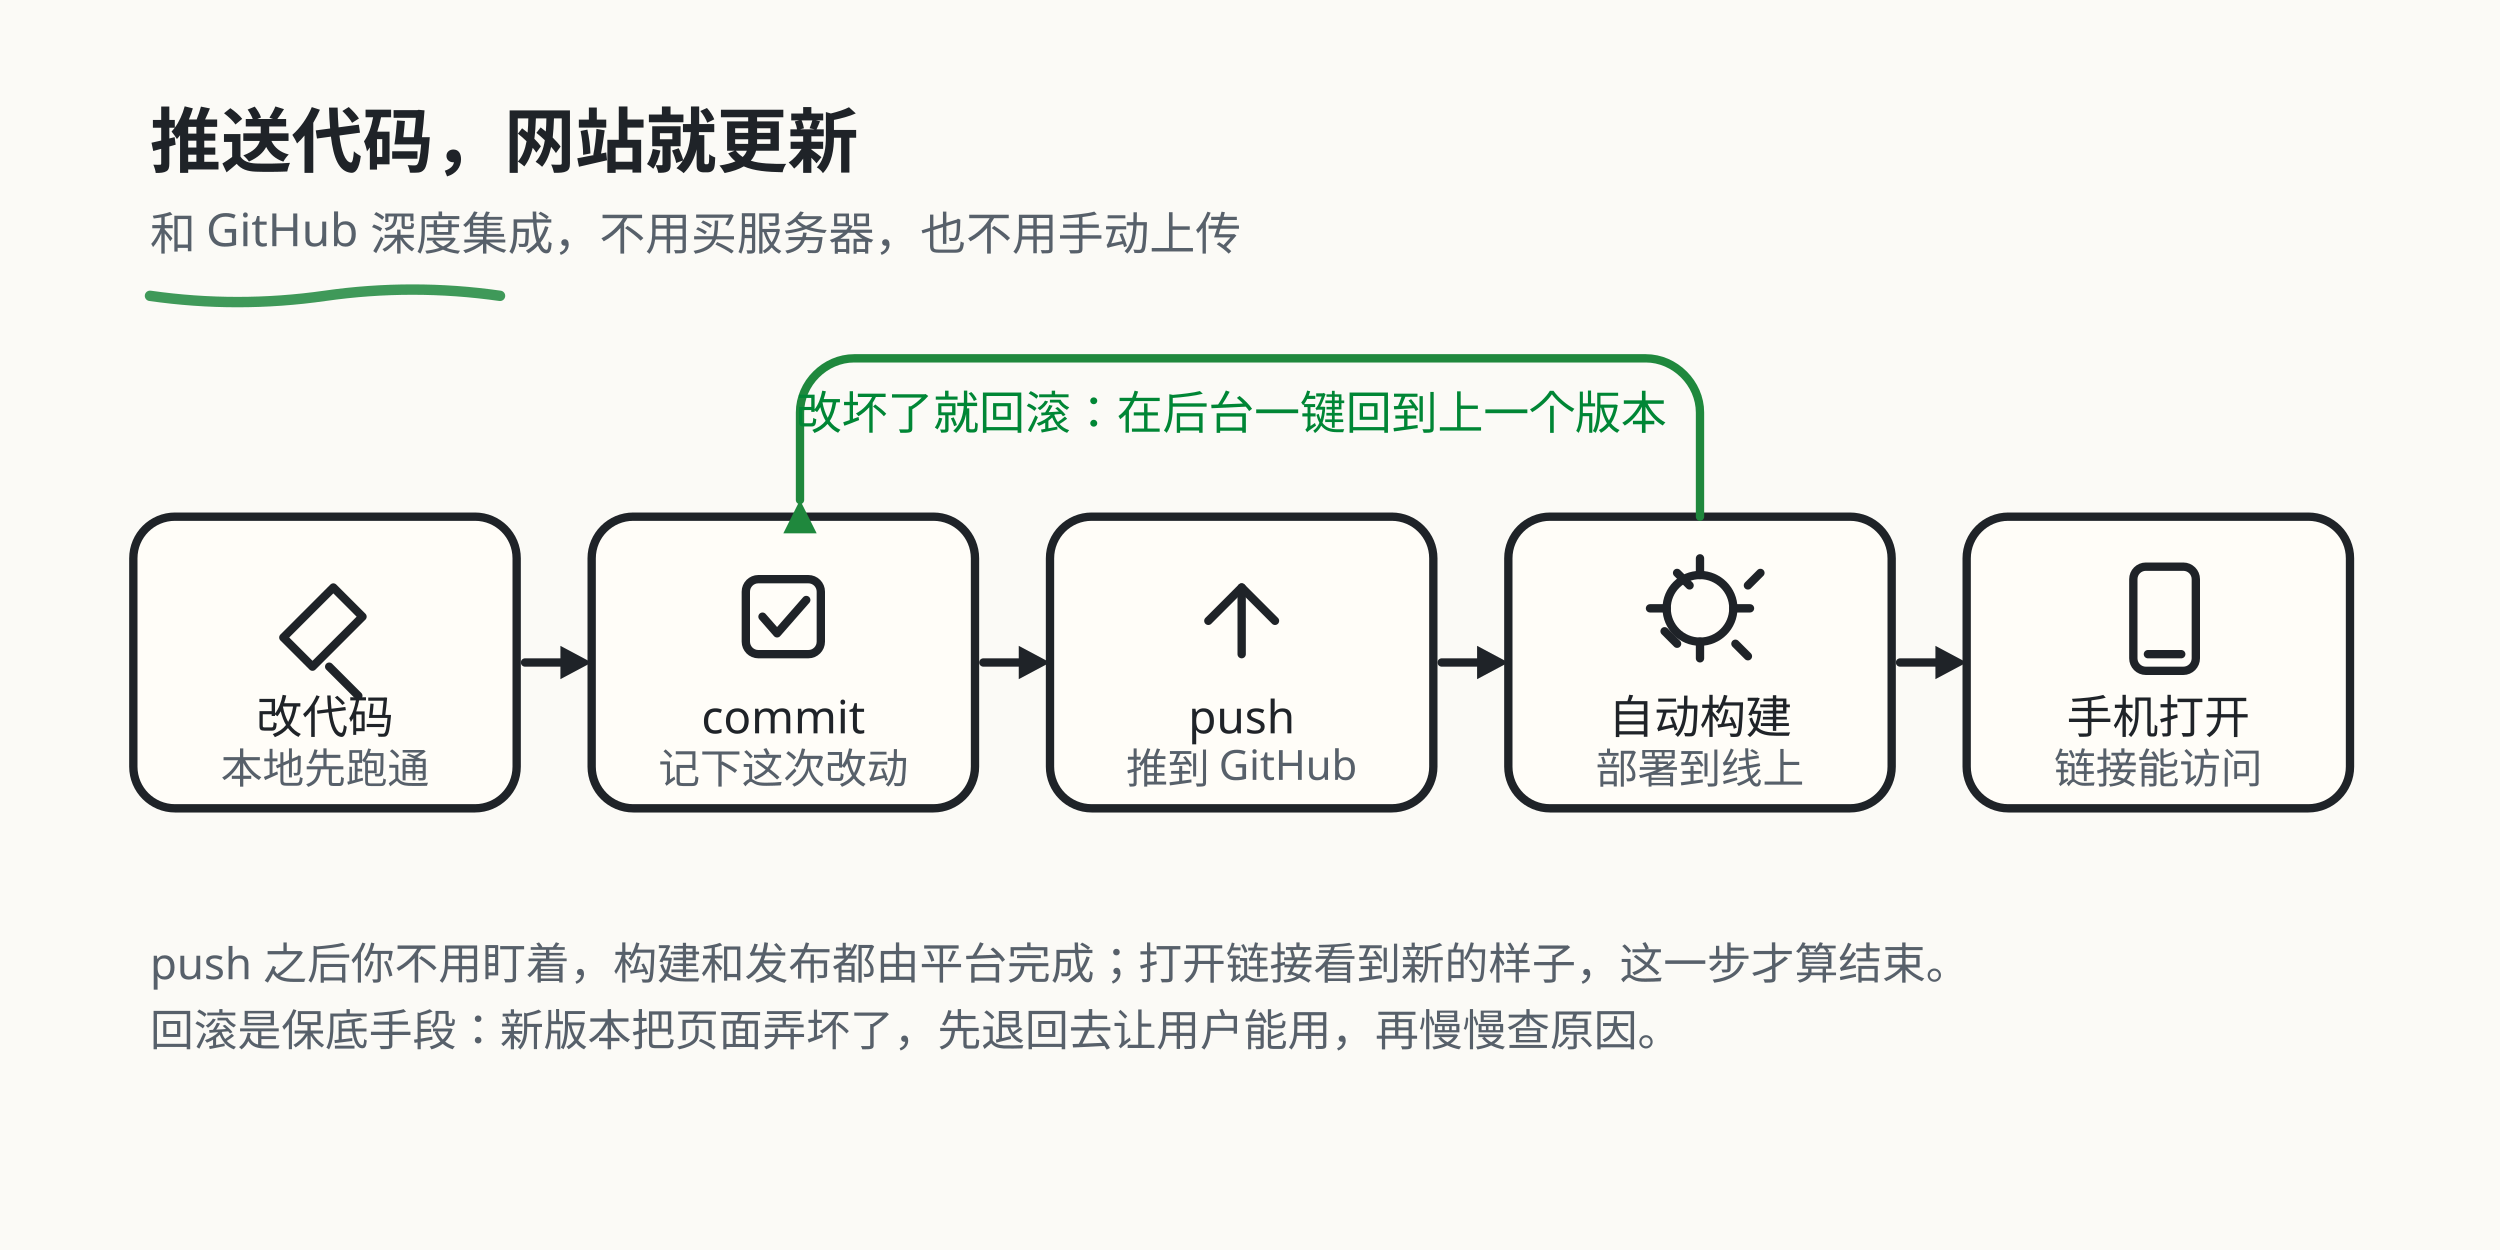
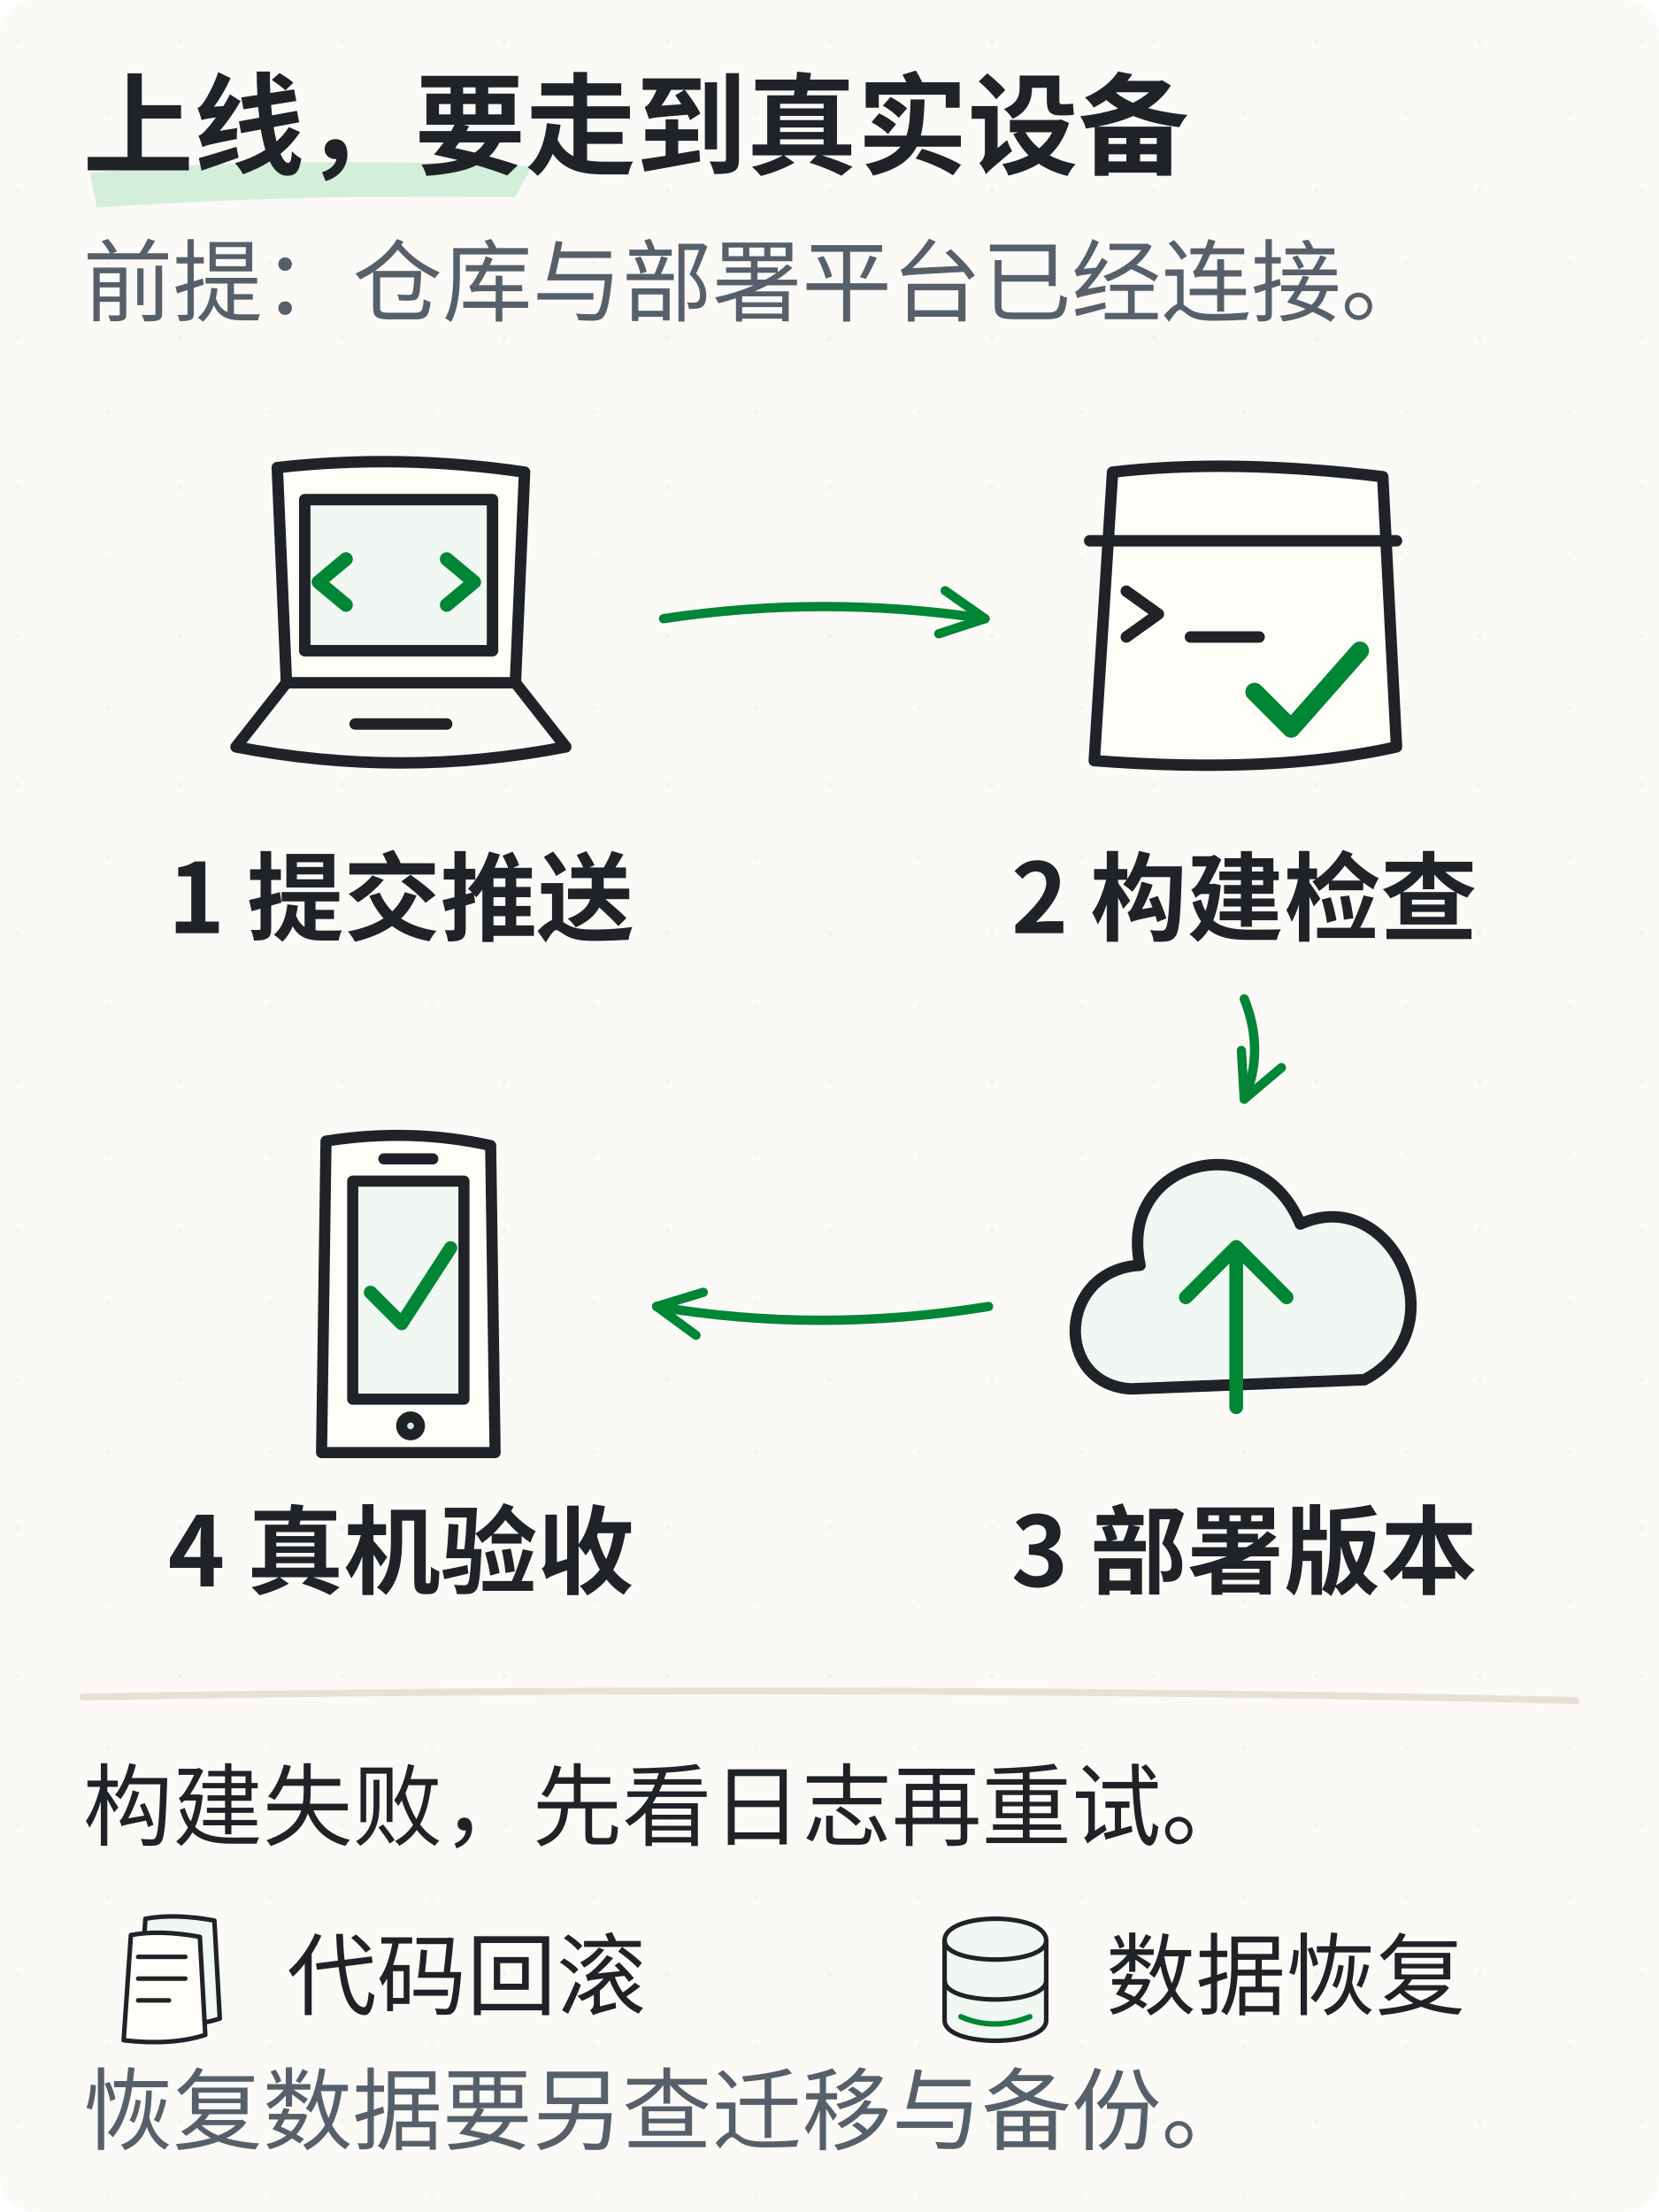
- <svg xmlns="http://www.w3.org/2000/svg" width="1200" height="600" viewBox="0 0 1200 600" role="img" aria-labelledby="t">
-   <rect width="1200" height="600" fill="#fbfaf6" />
+ <svg xmlns="http://www.w3.org/2000/svg" width="480" height="640" viewBox="0 0 480 640" role="img" aria-labelledby="title desc">
  <defs>
-     <filter id="card-shadow" x="-8%" y="-8%" width="116%" height="124%">
-       <feDropShadow dx="0" dy="4" stdDeviation="5" flood-color="#1f2328" flood-opacity="0.10" />
-     </filter>
+     <marker id="arrow" viewBox="0 0 12 12" refX="10" refY="6" markerWidth="7" markerHeight="7" orient="auto-start-reverse">
+       <path d="M2 2L10 6L2 10" fill="none" stroke="#1f2328" stroke-width="1.7" stroke-linecap="round" stroke-linejoin="round" />
+     </marker>
+     <marker id="green-arrow" viewBox="0 0 12 12" refX="10" refY="6" markerWidth="7" markerHeight="7" orient="auto-start-reverse">
+       <path d="M2 2L10 6L2 10" fill="none" stroke="#008635" stroke-width="1.7" stroke-linecap="round" stroke-linejoin="round" />
+     </marker>
+     <pattern id="grain" width="47" height="43" patternUnits="userSpaceOnUse">
+       <circle cx="5" cy="12" r=".65" fill="#1f2328" opacity=".045" />
+       <circle cx="31" cy="33" r=".5" fill="#1f2328" opacity=".04" />
+     </pattern>
+     <symbol id="icon-search" viewBox="0 0 80 80">
+       <path d="M49 47L69 69" fill="none" stroke="#1f2328" stroke-width="5" stroke-linecap="round" stroke-linejoin="round" />
+       <circle cx="31" cy="29" r="22" fill="#f1f7f2" stroke="#1f2328" stroke-width="2.5" />
+       <path d="M19 19Q28 11 38 17" fill="none" stroke="#57606a" stroke-width="2" stroke-linecap="round" stroke-linejoin="round" />
+       <path d="M19 34L26 27L32 32L43 22" fill="none" stroke="#008635" stroke-width="3" stroke-linecap="round" stroke-linejoin="round" />
+     </symbol>
+     <symbol id="icon-filter" viewBox="0 0 80 80">
+       <path d="M8 12Q39 8 72 13L47 43L45 66L32 71L32 43Z" fill="#f1f7f2" stroke="#1f2328" stroke-width="2.5" stroke-linecap="round" stroke-linejoin="round" />
+       <path d="M14 17Q40 24 65 17" fill="none" stroke="#1f2328" stroke-width="2.5" stroke-linecap="round" stroke-linejoin="round" />
+       <circle cx="25" cy="18" r="3" fill="#d3efd9" stroke="#1f2328" stroke-width="2.5" />
+       <circle cx="40" cy="18" r="3" fill="#d3efd9" stroke="#1f2328" stroke-width="2.5" />
+       <circle cx="55" cy="18" r="3" fill="#d3efd9" stroke="#1f2328" stroke-width="2.5" />
+     </symbol>
+     <symbol id="icon-task" viewBox="0 0 80 80">
+       <path d="M21 9 Q38.46 6 62 10 L65 69 Q45.6 75 17 72 Z" fill="#fffdf8" stroke="#1f2328" stroke-width="2.5" stroke-linecap="round" stroke-linejoin="round" />
+       <path d="M27 8V3H52V9" fill="#d3efd9" stroke="#1f2328" stroke-width="2.5" stroke-linecap="round" stroke-linejoin="round" />
+       <path d="M23 23l4 4 7-9" fill="none" stroke="#008635" stroke-width="3" stroke-linecap="round" stroke-linejoin="round" />
+       <path d="M41 23h15" fill="none" stroke="#1f2328" stroke-width="2.5" stroke-linecap="round" stroke-linejoin="round" />
+       <path d="M23 40l4 4 7-9" fill="none" stroke="#008635" stroke-width="3" stroke-linecap="round" stroke-linejoin="round" />
+       <path d="M41 40h15" fill="none" stroke="#1f2328" stroke-width="2.5" stroke-linecap="round" stroke-linejoin="round" />
+       <path d="M23 57l4 4 7-9" fill="none" stroke="#008635" stroke-width="3" stroke-linecap="round" stroke-linejoin="round" />
+       <path d="M41 57h15" fill="none" stroke="#1f2328" stroke-width="2.5" stroke-linecap="round" stroke-linejoin="round" />
+     </symbol>
+     <symbol id="icon-talk" viewBox="0 0 80 80">
+       <path d="M8 15Q38 5 68 16L66 49L39 50L24 67L25 49L8 46Z" fill="#f1f7f2" stroke="#1f2328" stroke-width="2.5" stroke-linecap="round" stroke-linejoin="round" />
+       <path d="M21 27H54M21 37H44" fill="none" stroke="#1f2328" stroke-width="2.5" stroke-linecap="round" stroke-linejoin="round" />
+       <path d="M53 53L65 63L64 52" fill="none" stroke="#57606a" stroke-width="2" stroke-linecap="round" stroke-linejoin="round" />
+     </symbol>
+     <symbol id="icon-diamond" viewBox="0 0 80 80">
+       <path d="M6 38L23 12L40 38L23 64Z" fill="#f1f7f2" stroke="#1f2328" stroke-width="2.5" stroke-linecap="round" stroke-linejoin="round" />
+       <path d="M40 38L57 12L74 38L57 64Z" fill="#d3efd9" stroke="#1f2328" stroke-width="2.5" stroke-linecap="round" stroke-linejoin="round" />
+       <path d="M23 13V63M57 13V63" fill="none" stroke="#57606a" stroke-width="1.5" stroke-linecap="round" stroke-linejoin="round" stroke-dasharray="3 5" />
+     </symbol>
+     <symbol id="icon-browser" viewBox="0 0 80 80">
+       <path d="M11 10 Q37.2 7 71 11 L74 66 Q47 72 7 69 Z" fill="#fffdf8" stroke="#1f2328" stroke-width="2.5" stroke-linecap="round" stroke-linejoin="round" />
+       <path d="M6 24H74" fill="none" stroke="#1f2328" stroke-width="2.5" stroke-linecap="round" stroke-linejoin="round" />
+       <circle cx="14" cy="17" r="2" fill="#d3efd9" stroke="#1f2328" stroke-width="2.5" />
+       <circle cx="22" cy="17" r="2" fill="#d3efd9" stroke="#1f2328" stroke-width="2.5" />
+       <path d="M14 34H34V60H14Z" fill="#f1f7f2" stroke="#1f2328" stroke-width="2.5" stroke-linecap="round" stroke-linejoin="round" />
+       <path d="M43 36H64M43 45H60M43 57H66" fill="none" stroke="#008635" stroke-width="4" stroke-linecap="round" stroke-linejoin="round" />
+     </symbol>
+     <symbol id="icon-plug" viewBox="0 0 80 80">
+       <path d="M24 4V21M49 4V21" fill="none" stroke="#1f2328" stroke-width="4" stroke-linecap="round" stroke-linejoin="round" />
+       <path d="M15 23Q38 19 59 23L56 43L45 51V60H30V50L19 43Z" fill="#d3efd9" stroke="#1f2328" stroke-width="2.5" stroke-linecap="round" stroke-linejoin="round" />
+       <path d="M38 60V69Q38 76 53 75" fill="none" stroke="#1f2328" stroke-width="2.5" stroke-linecap="round" stroke-linejoin="round" />
+       <path d="M31 29L27 38H41L37 45" fill="none" stroke="#1f2328" stroke-width="2" stroke-linecap="round" stroke-linejoin="round" />
+     </symbol>
+     <symbol id="icon-deliver" viewBox="0 0 80 80">
+       <path d="M11 17L38 6L68 18L40 31Z" fill="#d3efd9" stroke="#1f2328" stroke-width="2.5" stroke-linecap="round" stroke-linejoin="round" />
+       <path d="M11 17V58L40 73L68 58V18M40 31V73M25 12L54 24V42" fill="none" stroke="#1f2328" stroke-width="2.5" stroke-linecap="round" stroke-linejoin="round" />
+       <path d="M50 51L56 57L67 43" fill="none" stroke="#008635" stroke-width="3" stroke-linecap="round" stroke-linejoin="round" />
+     </symbol>
+     <symbol id="icon-error" viewBox="0 0 80 80">
+       <path d="M11 8 Q36.74 5 70 9 L73 65 Q46.4 71 7 68 Z" fill="#fffdf8" stroke="#1f2328" stroke-width="2.5" stroke-linecap="round" stroke-linejoin="round" />
+       <path d="M6 22H73" fill="none" stroke="#1f2328" stroke-width="2.5" stroke-linecap="round" stroke-linejoin="round" />
+       <circle cx="14" cy="15" r="2" fill="#d3efd9" stroke="#1f2328" stroke-width="2.5" />
+       <path d="M40 31L59 58H21Z" fill="#f1f7f2" stroke="#1f2328" stroke-width="2.5" stroke-linecap="round" stroke-linejoin="round" />
+       <path d="M40 39V47M40 53V54" fill="none" stroke="#e2601f" stroke-width="4" stroke-linecap="round" stroke-linejoin="round" />
+     </symbol>
+     <symbol id="icon-evidence" viewBox="0 0 80 80">
+       <path d="M15 7 Q30.16 4 51 8 L54 65 Q36.6 71 11 68 Z" fill="#fffdf8" stroke="#1f2328" stroke-width="2.5" stroke-linecap="round" stroke-linejoin="round" />
+       <path d="M18 19H43M18 29H43M18 39H30" fill="none" stroke="#57606a" stroke-width="2" stroke-linecap="round" stroke-linejoin="round" />
+       <circle cx="51" cy="49" r="17" fill="#d3efd9" stroke="#1f2328" stroke-width="2.5" />
+       <path d="M63 62L74 74" fill="none" stroke="#1f2328" stroke-width="4" stroke-linecap="round" stroke-linejoin="round" />
+       <path d="M44 49L49 54L58 44" fill="none" stroke="#008635" stroke-width="3" stroke-linecap="round" stroke-linejoin="round" />
+     </symbol>
+     <symbol id="icon-patch" viewBox="0 0 80 80">
+       <path d="M13 8 Q37.36 5 69 9 L72 67 Q46.6 73 9 70 Z" fill="#fffdf8" stroke="#1f2328" stroke-width="2.5" stroke-linecap="round" stroke-linejoin="round" />
+       <path d="M8 23H72" fill="none" stroke="#1f2328" stroke-width="2.5" stroke-linecap="round" stroke-linejoin="round" />
+       <path d="M17 35H51" fill="none" stroke="#57606a" stroke-width="3" stroke-linecap="round" stroke-linejoin="round" />
+       <path d="M14 45 Q33.6 40 63 43 L58 51 Q38.5 50 16 54 Z" fill="#d3efd9" stroke="none" stroke-width="2.5" stroke-linecap="round" stroke-linejoin="round" />
+       <path d="M20 44V54M15 49H25M33 49H61" fill="none" stroke="#008635" stroke-width="3" stroke-linecap="round" stroke-linejoin="round" />
+       <path d="M18 62H53" fill="none" stroke="#57606a" stroke-width="2" stroke-linecap="round" stroke-linejoin="round" />
+     </symbol>
+     <symbol id="icon-passed" viewBox="0 0 80 80">
+       <path d="M12 9 Q37.28 6 70 10 L73 66 Q46.8 72 8 69 Z" fill="#fffdf8" stroke="#1f2328" stroke-width="2.5" stroke-linecap="round" stroke-linejoin="round" />
+       <path d="M7 24H73" fill="none" stroke="#1f2328" stroke-width="2.5" stroke-linecap="round" stroke-linejoin="round" />
+       <path d="M23 47L34 58L59 34" fill="none" stroke="#008635" stroke-width="5" stroke-linecap="round" stroke-linejoin="round" />
+     </symbol>
+     <symbol id="icon-laptop" viewBox="0 0 80 80">
+       <path d="M13 7Q40 4 67 8L65 54H15Z" fill="#fffdf8" stroke="#1f2328" stroke-width="2.5" stroke-linecap="round" stroke-linejoin="round" />
+       <path d="M19 14H60V47H19Z" fill="#f1f7f2" stroke="#1f2328" stroke-width="2.5" stroke-linecap="round" stroke-linejoin="round" />
+       <path d="M15 54L4 68Q40 75 76 68L65 54M30 63H50" fill="none" stroke="#1f2328" stroke-width="2.5" stroke-linecap="round" stroke-linejoin="round" />
+       <path d="M28 27L22 32L28 37M50 27L56 32L50 37" fill="none" stroke="#008635" stroke-width="3" stroke-linecap="round" stroke-linejoin="round" />
+     </symbol>
+     <symbol id="icon-build" viewBox="0 0 80 80">
+       <path d="M12 8 Q37.74 5 71 9 L74 68 Q47.4 74 8 71 Z" fill="#fffdf8" stroke="#1f2328" stroke-width="2.5" stroke-linecap="round" stroke-linejoin="round" />
+       <path d="M7 23H74" fill="none" stroke="#1f2328" stroke-width="2.5" stroke-linecap="round" stroke-linejoin="round" />
+       <path d="M15 34L22 39L15 44M29 44H44" fill="none" stroke="#1f2328" stroke-width="2.5" stroke-linecap="round" stroke-linejoin="round" />
+       <path d="M43 56L51 64L66 47" fill="none" stroke="#008635" stroke-width="4" stroke-linecap="round" stroke-linejoin="round" />
+     </symbol>
+     <symbol id="icon-cloud" viewBox="0 0 80 80">
+       <path d="M16 58C-1 57 0 32 18 31C13 8 44 0 53 22C73 13 88 45 67 56Z" fill="#f1f7f2" stroke="#1f2328" stroke-width="2.5" stroke-linecap="round" stroke-linejoin="round" />
+       <path d="M28 38L39 27L50 38M39 29V62" fill="none" stroke="#008635" stroke-width="3" stroke-linecap="round" stroke-linejoin="round" />
+     </symbol>
+     <symbol id="icon-phone" viewBox="0 0 80 80">
+       <path d="M22 4Q41 1 59 5L60 74L21 74Z" fill="#fffdf8" stroke="#1f2328" stroke-width="2.5" stroke-linecap="round" stroke-linejoin="round" />
+       <path d="M28 13H53V62H28Z" fill="#f1f7f2" stroke="#1f2328" stroke-width="2.5" stroke-linecap="round" stroke-linejoin="round" />
+       <path d="M35 8H46" fill="none" stroke="#1f2328" stroke-width="2.5" stroke-linecap="round" stroke-linejoin="round" />
+       <circle cx="41" cy="68" r="2" fill="#d3efd9" stroke="#1f2328" stroke-width="2.5" />
+       <path d="M32 38L39 45L50 28" fill="none" stroke="#008635" stroke-width="3" stroke-linecap="round" stroke-linejoin="round" />
+     </symbol>
+     <symbol id="icon-database" viewBox="0 0 80 80">
+       <path d="M12 18C12 2 68 2 68 18V62C68 77 12 77 12 62Z" fill="#f1f7f2" stroke="#1f2328" stroke-width="2.5" stroke-linecap="round" stroke-linejoin="round" />
+       <path d="M12 18C12 32 68 32 68 18M12 40C12 54 68 54 68 40" fill="none" stroke="#1f2328" stroke-width="2.5" stroke-linecap="round" stroke-linejoin="round" />
+       <path d="M21 60Q39 68 59 60" fill="none" stroke="#008635" stroke-width="3" stroke-linecap="round" stroke-linejoin="round" />
+     </symbol>
+     <symbol id="icon-sheets" viewBox="0 0 80 80">
+       <path d="M23 6 Q39.08 3 61 7 L64 61 Q45.8 67 19 64 Z" fill="#f1f7f2" stroke="#1f2328" stroke-width="2.5" stroke-linecap="round" stroke-linejoin="round" />
+       <path d="M15 15 Q31.08 12 53 16 L56 70 Q37.8 76 11 73 Z" fill="#fffdf8" stroke="#1f2328" stroke-width="2.5" stroke-linecap="round" stroke-linejoin="round" />
+       <path d="M19 27H45M19 39H45M19 51H36" fill="none" stroke="#1f2328" stroke-width="2.5" stroke-linecap="round" stroke-linejoin="round" />
+     </symbol>
+     <symbol id="icon-clock" viewBox="0 0 80 80">
+       <circle cx="39" cy="39" r="29" fill="#f1f7f2" stroke="#1f2328" stroke-width="2.5" />
+       <path d="M39 19V39L54 48" fill="none" stroke="#1f2328" stroke-width="3" stroke-linecap="round" stroke-linejoin="round" />
+       <path d="M18 7L9 16M60 7L70 16" fill="none" stroke="#1f2328" stroke-width="2.5" stroke-linecap="round" stroke-linejoin="round" />
+       <circle cx="39" cy="39" r="3" fill="#d3efd9" stroke="#1f2328" stroke-width="2.5" />
+     </symbol>
+     <symbol id="icon-bolt" viewBox="0 0 80 80">
+       <path d="M43 5L18 42H35L29 75L65 30H45Z" fill="#d3efd9" stroke="#1f2328" stroke-width="2.5" stroke-linecap="round" stroke-linejoin="round" />
+     </symbol>
  </defs>
-   <text x="72" y="80" fill="#1f2328" font-family="'Microsoft YaHei', system-ui, sans-serif" font-size="34" font-weight="700">推送代码，网站就更新</text>
-   <text x="72" y="120" fill="#57606a" font-family="'Microsoft YaHei', system-ui, sans-serif" font-size="22">和 GitHub 深度集成，不用买服务器，也不用手动上传</text>
-   <path d="M72 142q42 6 84 0t84 0" fill="none" stroke="#1f883d" stroke-width="5" stroke-linecap="round" opacity="0.85" />
-   <g fill="none" stroke="#1f2328" stroke-width="4" stroke-linecap="round" stroke-linejoin="round">
-     <rect x="64" y="248" width="184" height="140" rx="20" fill="#fffdf8" />
-     <rect x="284" y="248" width="184" height="140" rx="20" fill="#fffdf8" />
-     <rect x="504" y="248" width="184" height="140" rx="20" fill="#fffdf8" />
-     <rect x="724" y="248" width="184" height="140" rx="20" fill="#fffdf8" />
-     <rect x="944" y="248" width="184" height="140" rx="20" fill="#fffdf8" />
-     <path d="M252 318h24" />
-     <path d="M472 318h24" />
-     <path d="M692 318h24" />
-     <path d="M912 318h24" />
+   <rect width="480" height="640" rx="10" fill="#fbfaf6" />
+   <rect width="480" height="640" fill="url(#grain)" />
+   <g fill="#1f2328" font-family="'Microsoft YaHei','Noto Sans CJK SC',sans-serif">
+     <path d="M26 50 Q77.2 45 154 48 L149 57 Q90 56 28 60 Z" fill="#d3efd9" stroke="none" stroke-width="2.5" stroke-linecap="round" stroke-linejoin="round" />
+     <text x="24" y="48" font-size="32" font-weight="700">上线，要走到真实设备</text>
+     <text x="24" y="91" font-size="26" fill="#57606a">前提：仓库与部署平台已经连接。</text>
+     <use href="#icon-laptop" x="63" y="126" width="106" height="106" />
+     <use href="#icon-build" x="306" y="126" width="106" height="106" />
+     <text x="116" y="270" font-size="28" text-anchor="middle" font-weight="700">1 提交推送</text>
+     <text x="360" y="270" font-size="28" text-anchor="middle" font-weight="700">2 构建检查</text>
+     <path d="M192 179Q238 172 285 179" fill="none" stroke="#008635" stroke-width="2.7" stroke-linecap="round" stroke-linejoin="round" marker-end="url(#green-arrow)" />
+     <path d="M360 289Q366 304 360 318" fill="none" stroke="#008635" stroke-width="2.7" stroke-linecap="round" stroke-linejoin="round" marker-end="url(#green-arrow)" />
+     <use href="#icon-phone" x="66" y="325" width="103" height="103" />
+     <use href="#icon-cloud" x="306" y="325" width="106" height="106" />
+     <text x="116" y="459" font-size="28" text-anchor="middle" font-weight="700">4 真机验收</text>
+     <text x="360" y="459" font-size="28" text-anchor="middle" font-weight="700">3 部署版本</text>
+     <path d="M286 378Q237 386 190 378" fill="none" stroke="#008635" stroke-width="2.7" stroke-linecap="round" stroke-linejoin="round" marker-end="url(#green-arrow)" />
+     <path d="M24 491Q239 487 456 492" fill="none" stroke="#e6e1d4" stroke-width="2" stroke-linecap="round" stroke-linejoin="round" />
+     <text x="24" y="532" font-size="26">构建失败，先看日志再重试。</text>
+     <use href="#icon-sheets" x="30" y="552" width="42" height="42" />
+     <text x="83" y="581" font-size="26">代码回滚</text>
+     <use href="#icon-database" x="267" y="552" width="42" height="42" />
+     <text x="320" y="581" font-size="26">数据恢复</text>
+     <text x="24" y="620" font-size="26" fill="#57606a">恢复数据要另查迁移与备份。</text>
  </g>
-   <g fill="#1f2328">
-     <path d="M284 318l-15-8v16z" />
-     <path d="M504 318l-15-8v16z" />
-     <path d="M724 318l-15-8v16z" />
-     <path d="M944 318l-15-8v16z" />
-   </g>
-   <g stroke="#1f2328" stroke-width="4" stroke-linecap="round" stroke-linejoin="round" fill="none">
-     <path d="M136 306l24-24 14 14-24 24z" />
-     <path d="M158 320l14 14" />
-     <rect x="358" y="278" width="36" height="36" rx="6" />
-     <path d="M366 296l7 8 14-16" />
-     <path d="M596 314v-32" />
-     <path d="M580 298l16-16 16 16" />
-     <circle cx="816" cy="292" r="16" />
-     <path d="M816 276v-8m0 48v-8m16-16h8m-48 0h8m11-11l-6-6m0 34l-6-6m34 6l6 6m0-34l6-6" />
-     <rect x="1024" y="272" width="30" height="50" rx="6" />
-     <path d="M1031 314h16" />
-   </g>
-   <g fill="#1f2328" font-family="'Microsoft YaHei', system-ui, sans-serif" font-size="22" text-anchor="middle">
-     <text x="156" y="352">改代码</text>
-     <text x="376" y="352">commit</text>
-     <text x="596" y="352">push</text>
-     <text x="816" y="352">自动构建</text>
-     <text x="1036" y="352">手机打开</text>
-   </g>
-   <g fill="#57606a" font-family="'Microsoft YaHei', system-ui, sans-serif" font-size="20" text-anchor="middle">
-     <text x="156" y="376">本地先跑通</text>
-     <text x="376" y="376">记下这次改动</text>
-     <text x="596" y="376">推到 GitHub</text>
-     <text x="816" y="376">部署到线上</text>
-     <text x="1036" y="376">链接能访问</text>
-   </g>
-   <g stroke="#1f883d" stroke-width="4" stroke-linecap="round" stroke-linejoin="round" fill="none">
-     <path d="M816 248v-50c0-14-12-26-26-26H410c-14 0-26 12-26 26v42" />
-   </g>
-   <path d="M384 240l-8 16h16z" fill="#1f883d" />
-   <text x="800" y="206" fill="#008635" font-family="'Microsoft YaHei', system-ui, sans-serif" font-size="22" text-anchor="end">改坏了就回滚：在后台一键回到上一个版本</text>
-   <text x="72" y="470" fill="#57606a" font-family="'Microsoft YaHei', system-ui, sans-serif" font-size="21">push 之后你不用盯着，构建和发布都由平台完成；打开链接看到新的样子，这一步才算结束。</text>
-   <text x="72" y="502" fill="#57606a" font-family="'Microsoft YaHei', system-ui, sans-serif" font-size="21">回滚是保底手段：新版本把页面弄坏了，先退回去让用户能用，再慢慢查原因。</text>
</svg>
